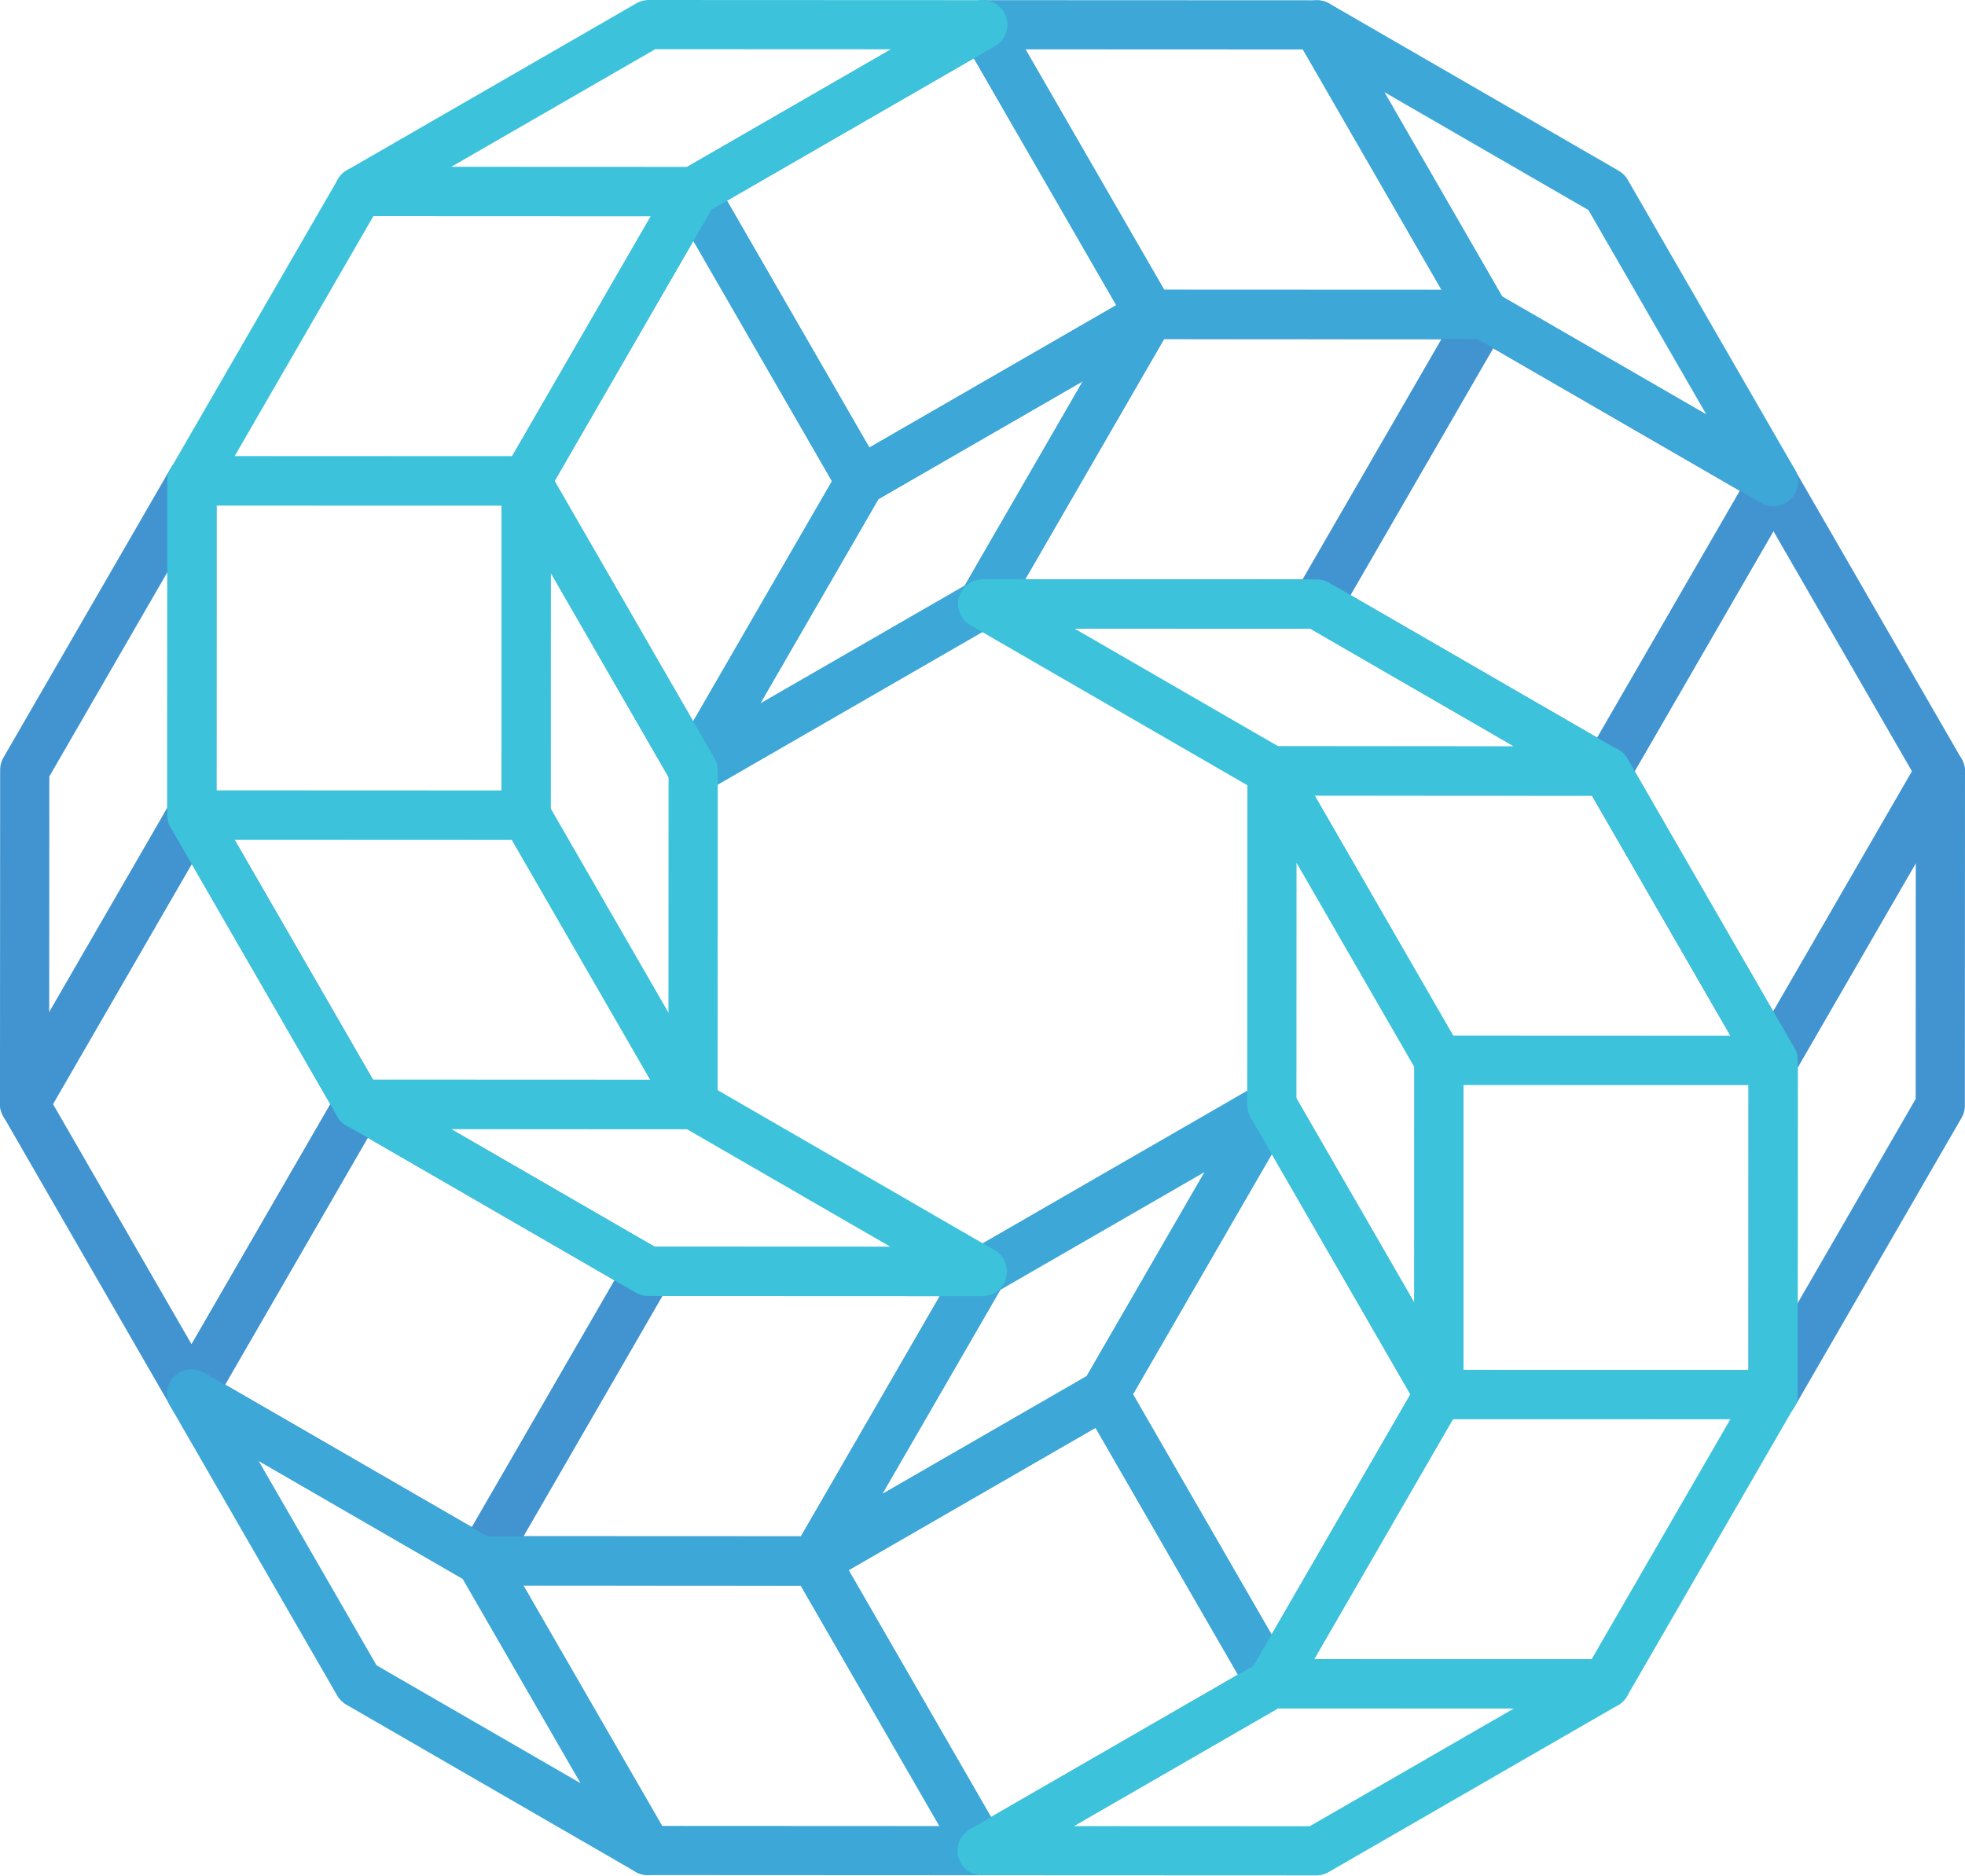
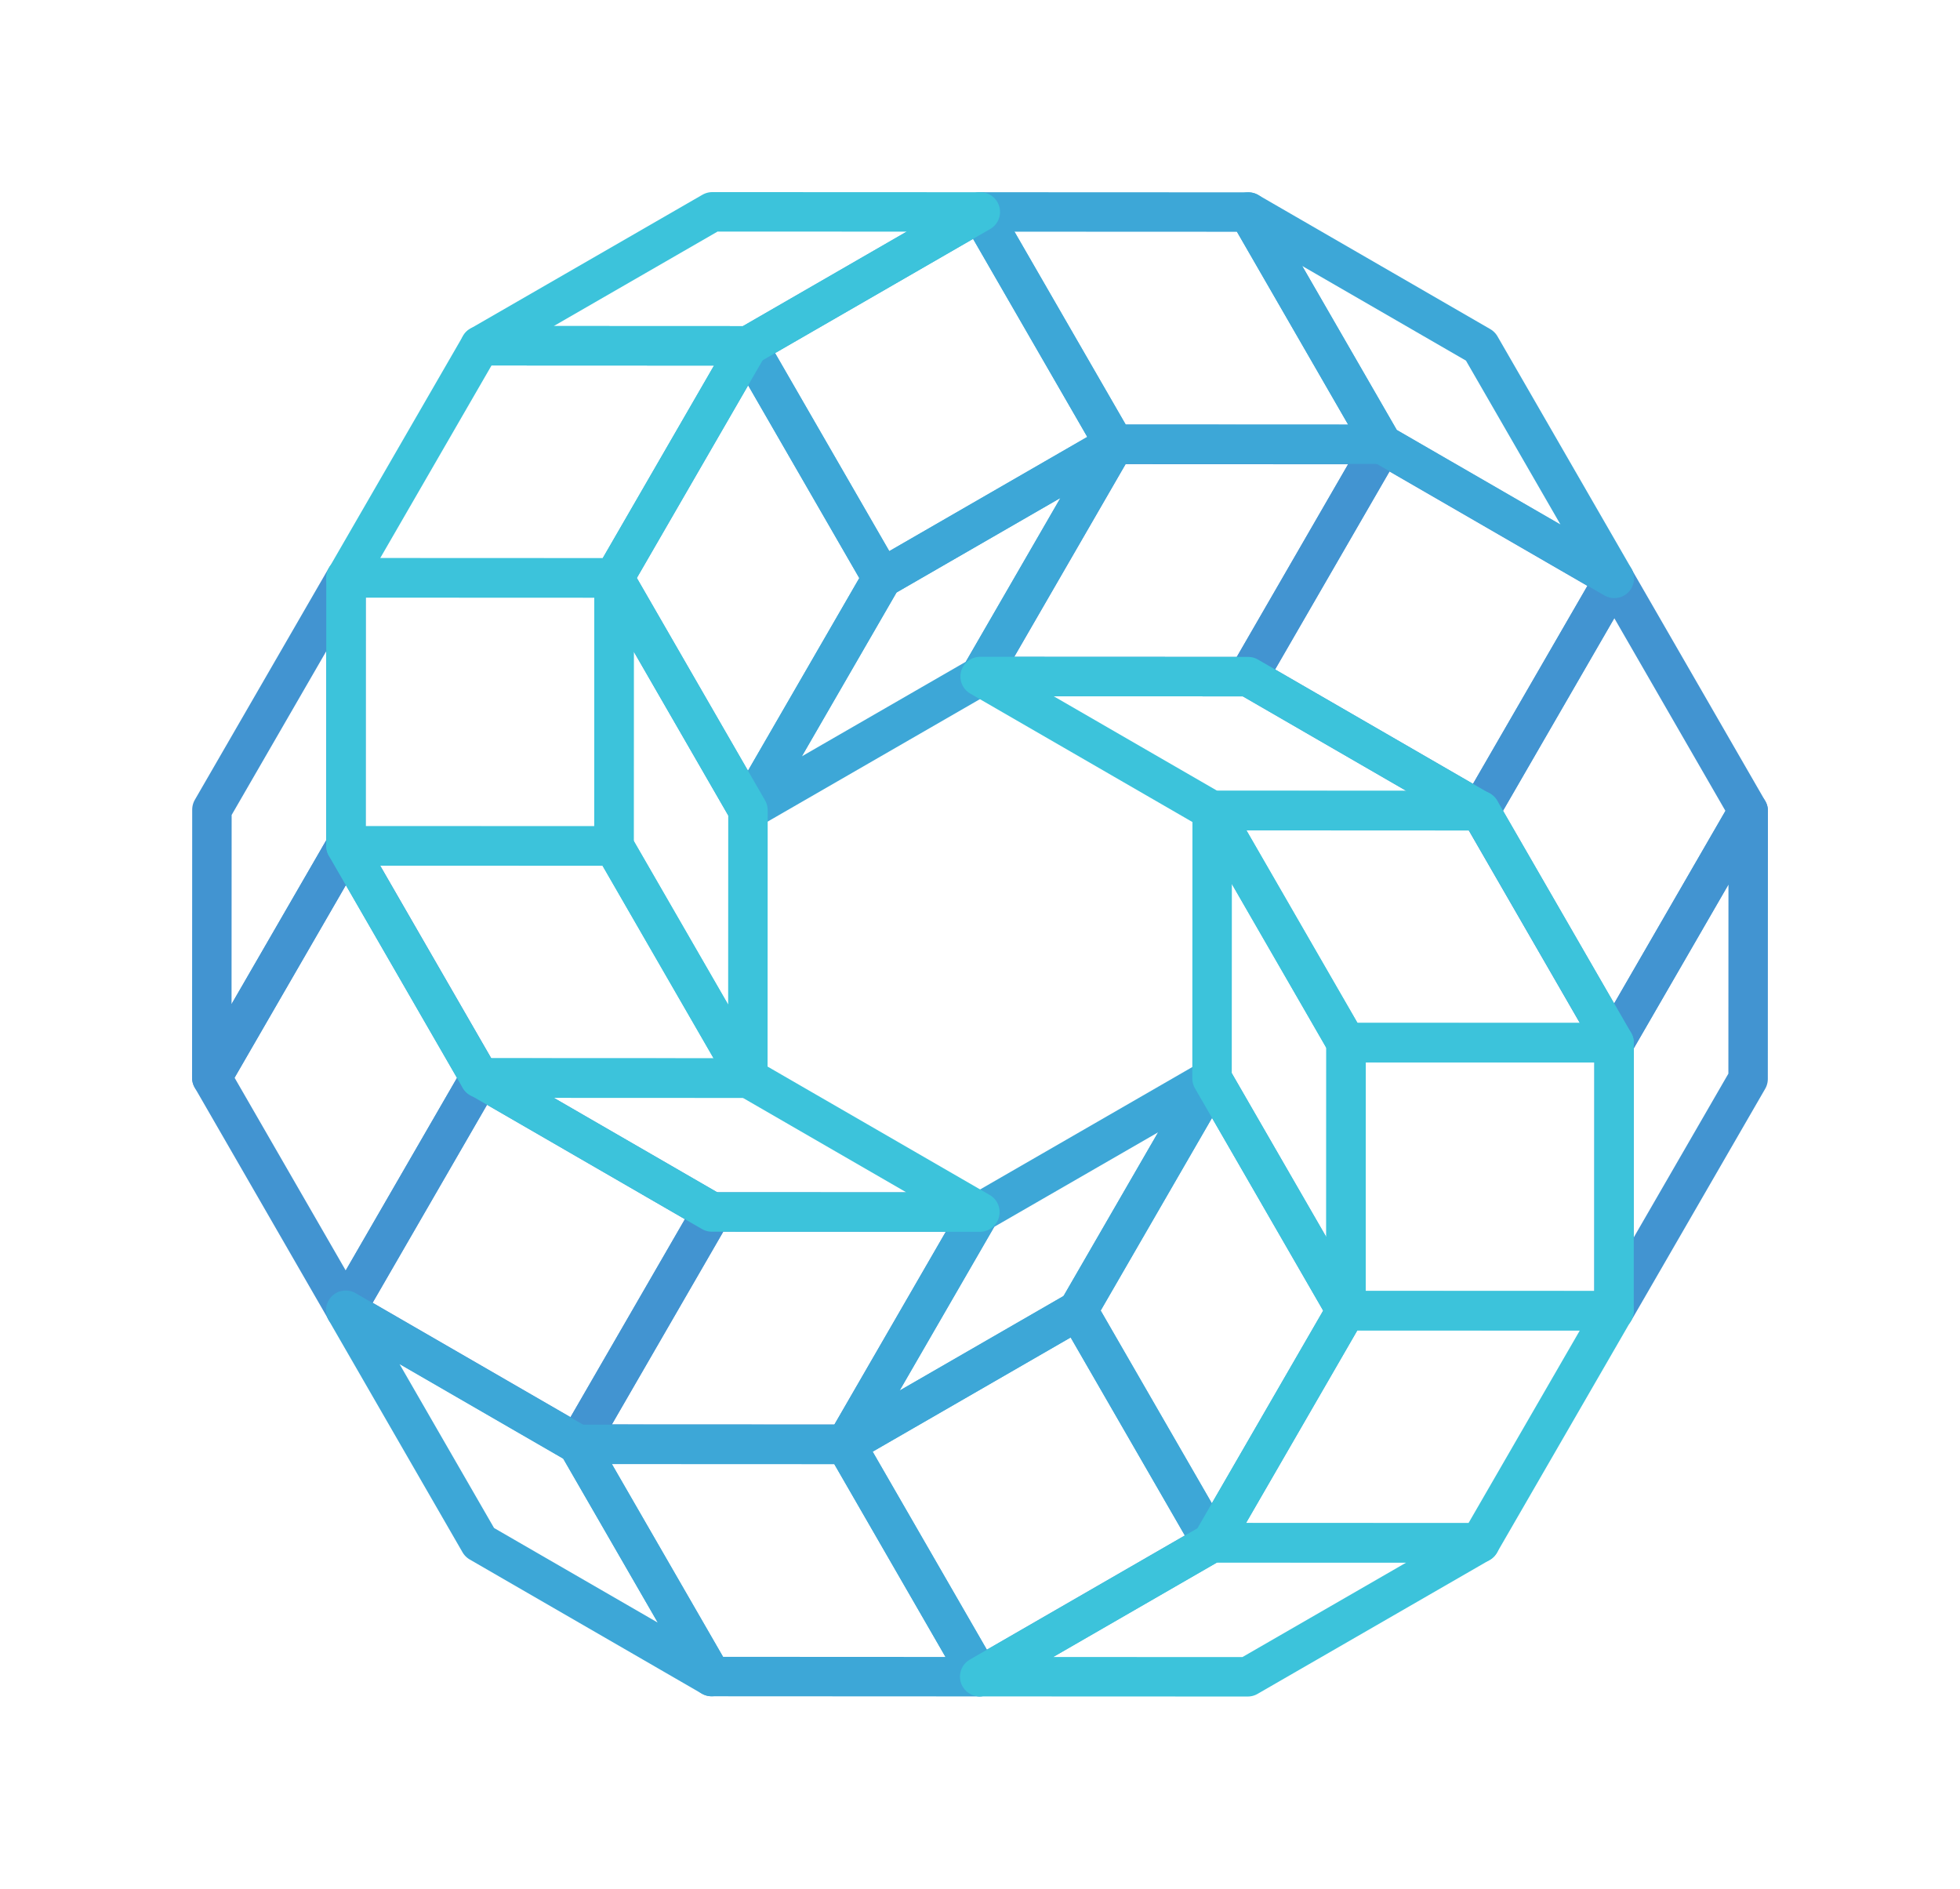
- <svg xmlns="http://www.w3.org/2000/svg" version="1.1" viewBox="0 0 820.47 783.14" xml:space="preserve">
-   <style type="text/css">
+ <svg xmlns="http://www.w3.org/2000/svg" version="1.1" viewBox="0 0 1020.477 983.137" xml:space="preserve" id="svg80" width="1020.477" height="983.137">
+   <defs id="defs84" />
+   <style type="text/css" id="style4">
	.st0{fill:none;stroke:#3CC3DB;stroke-width:12.579;stroke-linejoin:round;stroke-miterlimit:10;}
	.st1{fill:#3CC3DB;}
	.st2{fill:#006373;}
	.st3{fill:#006C77;}
	.st4{fill:#00555E;}
	.st5{fill:#014C64;}
	.st6{fill:#0297AF;}
	.st7{fill:#00A5BF;}
	.st8{fill:#007E92;}
	.st9{fill:#37B2C8;}
	.st10{fill:#2C94A6;}
	.st11{fill:#32A3B8;}
	.st12{fill:#4CC4D4;}
	.st13{fill:none;stroke:#3CC3DB;stroke-width:5.511;stroke-linejoin:round;stroke-miterlimit:10;}
	.st14{fill:none;stroke:#3CC3DB;stroke-width:11.792;stroke-linejoin:round;stroke-miterlimit:10;}
	.st15{fill:none;stroke:#3CC3DB;stroke-width:11.543;stroke-linejoin:round;stroke-miterlimit:10;}
	.st16{fill:none;stroke:#4294D1;stroke-width:5.511;stroke-linecap:round;stroke-linejoin:round;stroke-miterlimit:10;}
	.st17{fill:none;stroke:#3DA7D7;stroke-width:5.511;stroke-linecap:round;stroke-linejoin:round;stroke-miterlimit:10;}
	.st18{fill:none;stroke:#3CC3DB;stroke-width:5.511;stroke-linecap:round;stroke-linejoin:round;stroke-miterlimit:10;}
	.st19{fill:none;stroke:#4294D1;stroke-width:11.792;stroke-linecap:round;stroke-linejoin:round;stroke-miterlimit:10;}
	.st20{fill:none;stroke:#3DA7D7;stroke-width:11.792;stroke-linecap:round;stroke-linejoin:round;stroke-miterlimit:10;}
	.st21{fill:none;stroke:#3CC3DB;stroke-width:11.792;stroke-linecap:round;stroke-linejoin:round;stroke-miterlimit:10;}
	.st22{fill:none;stroke:#4294D1;stroke-width:11.543;stroke-linecap:round;stroke-linejoin:round;stroke-miterlimit:10;}
	.st23{fill:none;stroke:#3DA7D7;stroke-width:11.543;stroke-linecap:round;stroke-linejoin:round;stroke-miterlimit:10;}
	.st24{fill:none;stroke:#3CC3DB;stroke-width:11.543;stroke-linecap:round;stroke-linejoin:round;stroke-miterlimit:10;}
	.st25{fill:none;stroke:#4294D1;stroke-width:12.579;stroke-linecap:round;stroke-linejoin:round;stroke-miterlimit:10;}
	.st26{fill:none;stroke:#3DA7D7;stroke-width:12.579;stroke-linecap:round;stroke-linejoin:round;stroke-miterlimit:10;}
	.st27{fill:none;stroke:#3CC3DB;stroke-width:12.579;stroke-linecap:round;stroke-linejoin:round;stroke-miterlimit:10;}
	.st28{fill:none;stroke:#3CC3DB;stroke-width:9;stroke-linejoin:round;stroke-miterlimit:10;}
	.st29{fill:none;stroke:#3CC3DB;stroke-width:20.537;stroke-linejoin:round;stroke-miterlimit:10;}
	.st30{fill:none;stroke:#3CC3DB;stroke-width:16;stroke-linejoin:round;stroke-miterlimit:10;}
	.st31{fill:none;stroke:#4294D1;stroke-width:9;stroke-linecap:round;stroke-linejoin:round;stroke-miterlimit:10;}
	.st32{fill:none;stroke:#3DA7D7;stroke-width:9;stroke-linecap:round;stroke-linejoin:round;stroke-miterlimit:10;}
	.st33{fill:none;stroke:#3CC3DB;stroke-width:9;stroke-linecap:round;stroke-linejoin:round;stroke-miterlimit:10;}
	.st34{fill:none;stroke:#4294D1;stroke-width:20.537;stroke-linecap:round;stroke-linejoin:round;stroke-miterlimit:10;}
	.st35{fill:none;stroke:#3DA7D7;stroke-width:20.537;stroke-linecap:round;stroke-linejoin:round;stroke-miterlimit:10;}
	.st36{fill:none;stroke:#3CC3DB;stroke-width:20.537;stroke-linecap:round;stroke-linejoin:round;stroke-miterlimit:10;}
	.st37{fill:none;stroke:#4294D1;stroke-width:16;stroke-linecap:round;stroke-linejoin:round;stroke-miterlimit:10;}
	.st38{fill:none;stroke:#3DA7D7;stroke-width:16;stroke-linecap:round;stroke-linejoin:round;stroke-miterlimit:10;}
	.st39{fill:none;stroke:#3CC3DB;stroke-width:16;stroke-linecap:round;stroke-linejoin:round;stroke-miterlimit:10;}
	.st40{fill:none;stroke:#4294D1;stroke-width:3;stroke-linecap:round;stroke-linejoin:round;stroke-miterlimit:10;}
	.st41{fill:none;stroke:#3DA7D7;stroke-width:3;stroke-linecap:round;stroke-linejoin:round;stroke-miterlimit:10;}
	.st42{fill:none;stroke:#3CC3DB;stroke-width:3;stroke-linecap:round;stroke-linejoin:round;stroke-miterlimit:10;}
	.st43{fill:none;stroke:#4294D1;stroke-width:6.913;stroke-linecap:round;stroke-linejoin:round;stroke-miterlimit:10;}
	.st44{fill:none;stroke:#3DA7D7;stroke-width:6.913;stroke-linecap:round;stroke-linejoin:round;stroke-miterlimit:10;}
	.st45{fill:none;stroke:#3CC3DB;stroke-width:6.913;stroke-linecap:round;stroke-linejoin:round;stroke-miterlimit:10;}
	.st46{fill:none;stroke:#4294D1;stroke-width:6.481;stroke-linecap:round;stroke-linejoin:round;stroke-miterlimit:10;}
	.st47{fill:none;stroke:#3DA7D7;stroke-width:6.481;stroke-linecap:round;stroke-linejoin:round;stroke-miterlimit:10;}
	.st48{fill:none;stroke:#3CC3DB;stroke-width:6.481;stroke-linecap:round;stroke-linejoin:round;stroke-miterlimit:10;}
	.st49{fill:none;stroke:#4294D1;stroke-width:6.344;stroke-linecap:round;stroke-linejoin:round;stroke-miterlimit:10;}
	.st50{fill:none;stroke:#3DA7D7;stroke-width:6.344;stroke-linecap:round;stroke-linejoin:round;stroke-miterlimit:10;}
	.st51{fill:none;stroke:#3CC3DB;stroke-width:6.344;stroke-linecap:round;stroke-linejoin:round;stroke-miterlimit:10;}
</style>
-   <g transform="translate(-149.02 -151.91)" fill="none" stroke-linecap="round" stroke-linejoin="round" stroke-miterlimit="10" stroke-width="20.537">
-     <g stroke="#4294d1">
-       <rect class="st34" transform="matrix(.5004 -.8658 .8658 .5004 -451.22 634.67)" x="254.55" y="638.53" width="139.54" height="139.54" />
-       <polygon class="st34" points="489.37 803.68 559.19 682.87 419.65 682.81 349.83 803.62" />
-       <polygon class="st34" points="298.82 612.99 229.11 492.11 159.28 612.92 229 733.8" />
-       <polygon class="st34" points="229.17 352.58 159.35 473.39 159.28 612.92 229.11 492.11" />
+   <g transform="translate(-49.0115,-51.9115)" fill="none" stroke-linecap="round" stroke-linejoin="round" stroke-miterlimit="10" stroke-width="20.537" id="g78">
+     <g stroke="#4294d1" id="g14">
+       <rect class="st34" transform="matrix(0.5004,-0.8658,0.8658,0.5004,-451.22,634.67)" x="254.55" y="638.53" width="139.54" height="139.54" id="rect6" />
+       <polygon class="st34" points="419.65,682.81 349.83,803.62 489.37,803.68 559.19,682.87 " id="polygon8" />
+       <polygon class="st34" points="159.28,612.92 229,733.8 298.82,612.99 229.11,492.11 " id="polygon10" />
+       <polygon class="st34" points="159.28,612.92 229.11,492.11 229.17,352.58 159.35,473.39 " id="polygon12" />
    </g>
-     <g stroke="#4294d1">
-       <rect class="st34" transform="matrix(.5004 -.8658 .8658 .5004 68.953 876.79)" x="724.42" y="308.88" width="139.54" height="139.54" />
-       <polygon class="st34" points="629.14 283.27 559.32 404.08 698.85 404.14 768.67 283.33" />
-       <polygon class="st34" points="819.68 473.97 889.4 594.84 959.22 474.03 889.5 353.16" />
-       <polygon class="st34" points="889.34 734.38 959.16 613.56 959.22 474.03 889.4 594.84" />
+     <g stroke="#4294d1" id="g24">
+       <rect class="st34" transform="matrix(0.5004,-0.8658,0.8658,0.5004,68.953,876.79)" x="724.42" y="308.88" width="139.54" height="139.54" id="rect16" />
+       <polygon class="st34" points="698.85,404.14 768.67,283.33 629.14,283.27 559.32,404.08 " id="polygon18" />
+       <polygon class="st34" points="959.22,474.03 889.5,353.16 819.68,473.97 889.4,594.84 " id="polygon20" />
+       <polygon class="st34" points="959.22,474.03 889.4,594.84 889.34,734.38 959.16,613.56 " id="polygon22" />
    </g>
-     <g stroke="#3da7d7">
-       <rect class="st35" transform="matrix(.8662 -.4996 .4996 .8662 -57.262 301.17)" x="464.08" y="187.76" width="139.54" height="139.54" />
-       <polygon class="st35" points="368.73 352.78 438.44 473.66 508.26 352.84 438.55 231.97" />
-       <polygon class="st35" points="629.15 283.11 768.68 283.17 698.97 162.3 559.43 162.24" />
-       <polygon class="st35" points="438.44 473.66 559.32 403.94 629.14 283.13 508.26 352.84" />
-       <polygon class="st35" points="889.5 352.99 819.78 232.12 698.97 162.3 768.68 283.17" />
+     <g stroke="#3da7d7" id="g36">
+       <rect class="st35" transform="matrix(0.8662,-0.4996,0.4996,0.8662,-57.262,301.17)" x="464.08" y="187.76" width="139.54" height="139.54" id="rect26" />
+       <polygon class="st35" points="508.26,352.84 438.55,231.97 368.73,352.78 438.44,473.66 " id="polygon28" />
+       <polygon class="st35" points="698.97,162.3 559.43,162.24 629.15,283.11 768.68,283.17 " id="polygon30" />
+       <polygon class="st35" points="629.14,283.13 508.26,352.84 438.44,473.66 559.32,403.94 " id="polygon32" />
+       <polygon class="st35" points="698.97,162.3 768.68,283.17 889.5,352.99 819.78,232.12 " id="polygon34" />
    </g>
-     <g stroke="#3da7d7">
-       <rect class="st35" transform="matrix(.8662 -.4996 .4996 .8662 -336.19 403.04)" x="514.88" y="759.65" width="139.54" height="139.54" />
-       <polygon class="st35" points="749.78 734.17 680.06 613.3 610.24 734.11 679.96 854.98" />
-       <polygon class="st35" points="489.36 803.84 349.82 803.78 419.54 924.65 559.07 924.72" />
-       <polygon class="st35" points="680.06 613.3 559.19 683.01 489.37 803.82 610.24 734.11" />
-       <polygon class="st35" points="229.01 733.96 298.72 854.83 419.54 924.65 349.82 803.78" />
+     <g stroke="#3da7d7" id="g48">
+       <rect class="st35" transform="matrix(0.8662,-0.4996,0.4996,0.8662,-336.19,403.04)" x="514.88" y="759.65" width="139.54" height="139.54" id="rect38" />
+       <polygon class="st35" points="610.24,734.11 679.96,854.98 749.78,734.17 680.06,613.3 " id="polygon40" />
+       <polygon class="st35" points="419.54,924.65 559.07,924.72 489.36,803.84 349.82,803.78 " id="polygon42" />
+       <polygon class="st35" points="489.37,803.82 610.24,734.11 680.06,613.3 559.19,683.01 " id="polygon44" />
+       <polygon class="st35" points="419.54,924.65 349.82,803.78 229.01,733.96 298.72,854.83 " id="polygon46" />
    </g>
-     <g stroke="#3cc3db">
-       <polygon class="st36" points="559.32 404.08 680.13 473.9 819.66 473.97 698.85 404.14" />
-       <rect class="st36" x="749.82" y="594.68" width="139.54" height="139.54" />
-       <polygon class="st36" points="819.66 473.82 680.13 473.76 749.84 594.64 889.38 594.7" />
-       <polygon class="st36" points="749.79 734.19 679.97 855 819.5 855.06 889.33 734.25" />
-       <polygon class="st36" points="680.13 473.76 680.06 613.3 749.78 734.17 749.84 594.64" />
-       <polygon class="st36" points="559.09 924.72 698.63 924.78 819.5 855.06 679.97 855" />
+     <g stroke="#3cc3db" id="g62">
+       <polygon class="st36" points="819.66,473.97 698.85,404.14 559.32,404.08 680.13,473.9 " id="polygon50" />
+       <rect class="st36" x="749.82" y="594.68" width="139.54" height="139.54" id="rect52" />
+       <polygon class="st36" points="749.84,594.64 889.38,594.7 819.66,473.82 680.13,473.76 " id="polygon54" />
+       <polygon class="st36" points="819.5,855.06 889.33,734.25 749.79,734.19 679.97,855 " id="polygon56" />
+       <polygon class="st36" points="749.78,734.17 749.84,594.64 680.13,473.76 680.06,613.3 " id="polygon58" />
+       <polygon class="st36" points="819.5,855.06 679.97,855 559.09,924.72 698.63,924.78 " id="polygon60" />
    </g>
-     <g stroke="#3cc3db">
-       <polygon class="st36" points="559.19 682.87 438.38 613.05 298.84 612.99 419.65 682.81" />
-       <rect class="st36" x="229.15" y="352.73" width="139.54" height="139.54" />
-       <polygon class="st36" points="298.84 613.13 438.38 613.19 368.66 492.32 229.13 492.26" />
-       <polygon class="st36" points="368.72 352.76 438.54 231.95 299 231.89 229.18 352.7" />
-       <polygon class="st36" points="438.38 613.19 438.44 473.66 368.73 352.78 368.66 492.32" />
-       <polygon class="st36" points="559.41 162.24 419.88 162.18 299 231.89 438.54 231.95" />
+     <g stroke="#3cc3db" id="g76">
+       <polygon class="st36" points="298.84,612.99 419.65,682.81 559.19,682.87 438.38,613.05 " id="polygon64" />
+       <rect class="st36" x="229.15" y="352.73" width="139.54" height="139.54" id="rect66" />
+       <polygon class="st36" points="368.66,492.32 229.13,492.26 298.84,613.13 438.38,613.19 " id="polygon68" />
+       <polygon class="st36" points="299,231.89 229.18,352.7 368.72,352.76 438.54,231.95 " id="polygon70" />
+       <polygon class="st36" points="368.73,352.78 368.66,492.32 438.38,613.19 438.44,473.66 " id="polygon72" />
+       <polygon class="st36" points="299,231.89 438.54,231.95 559.41,162.24 419.88,162.18 " id="polygon74" />
    </g>
  </g>
</svg>
